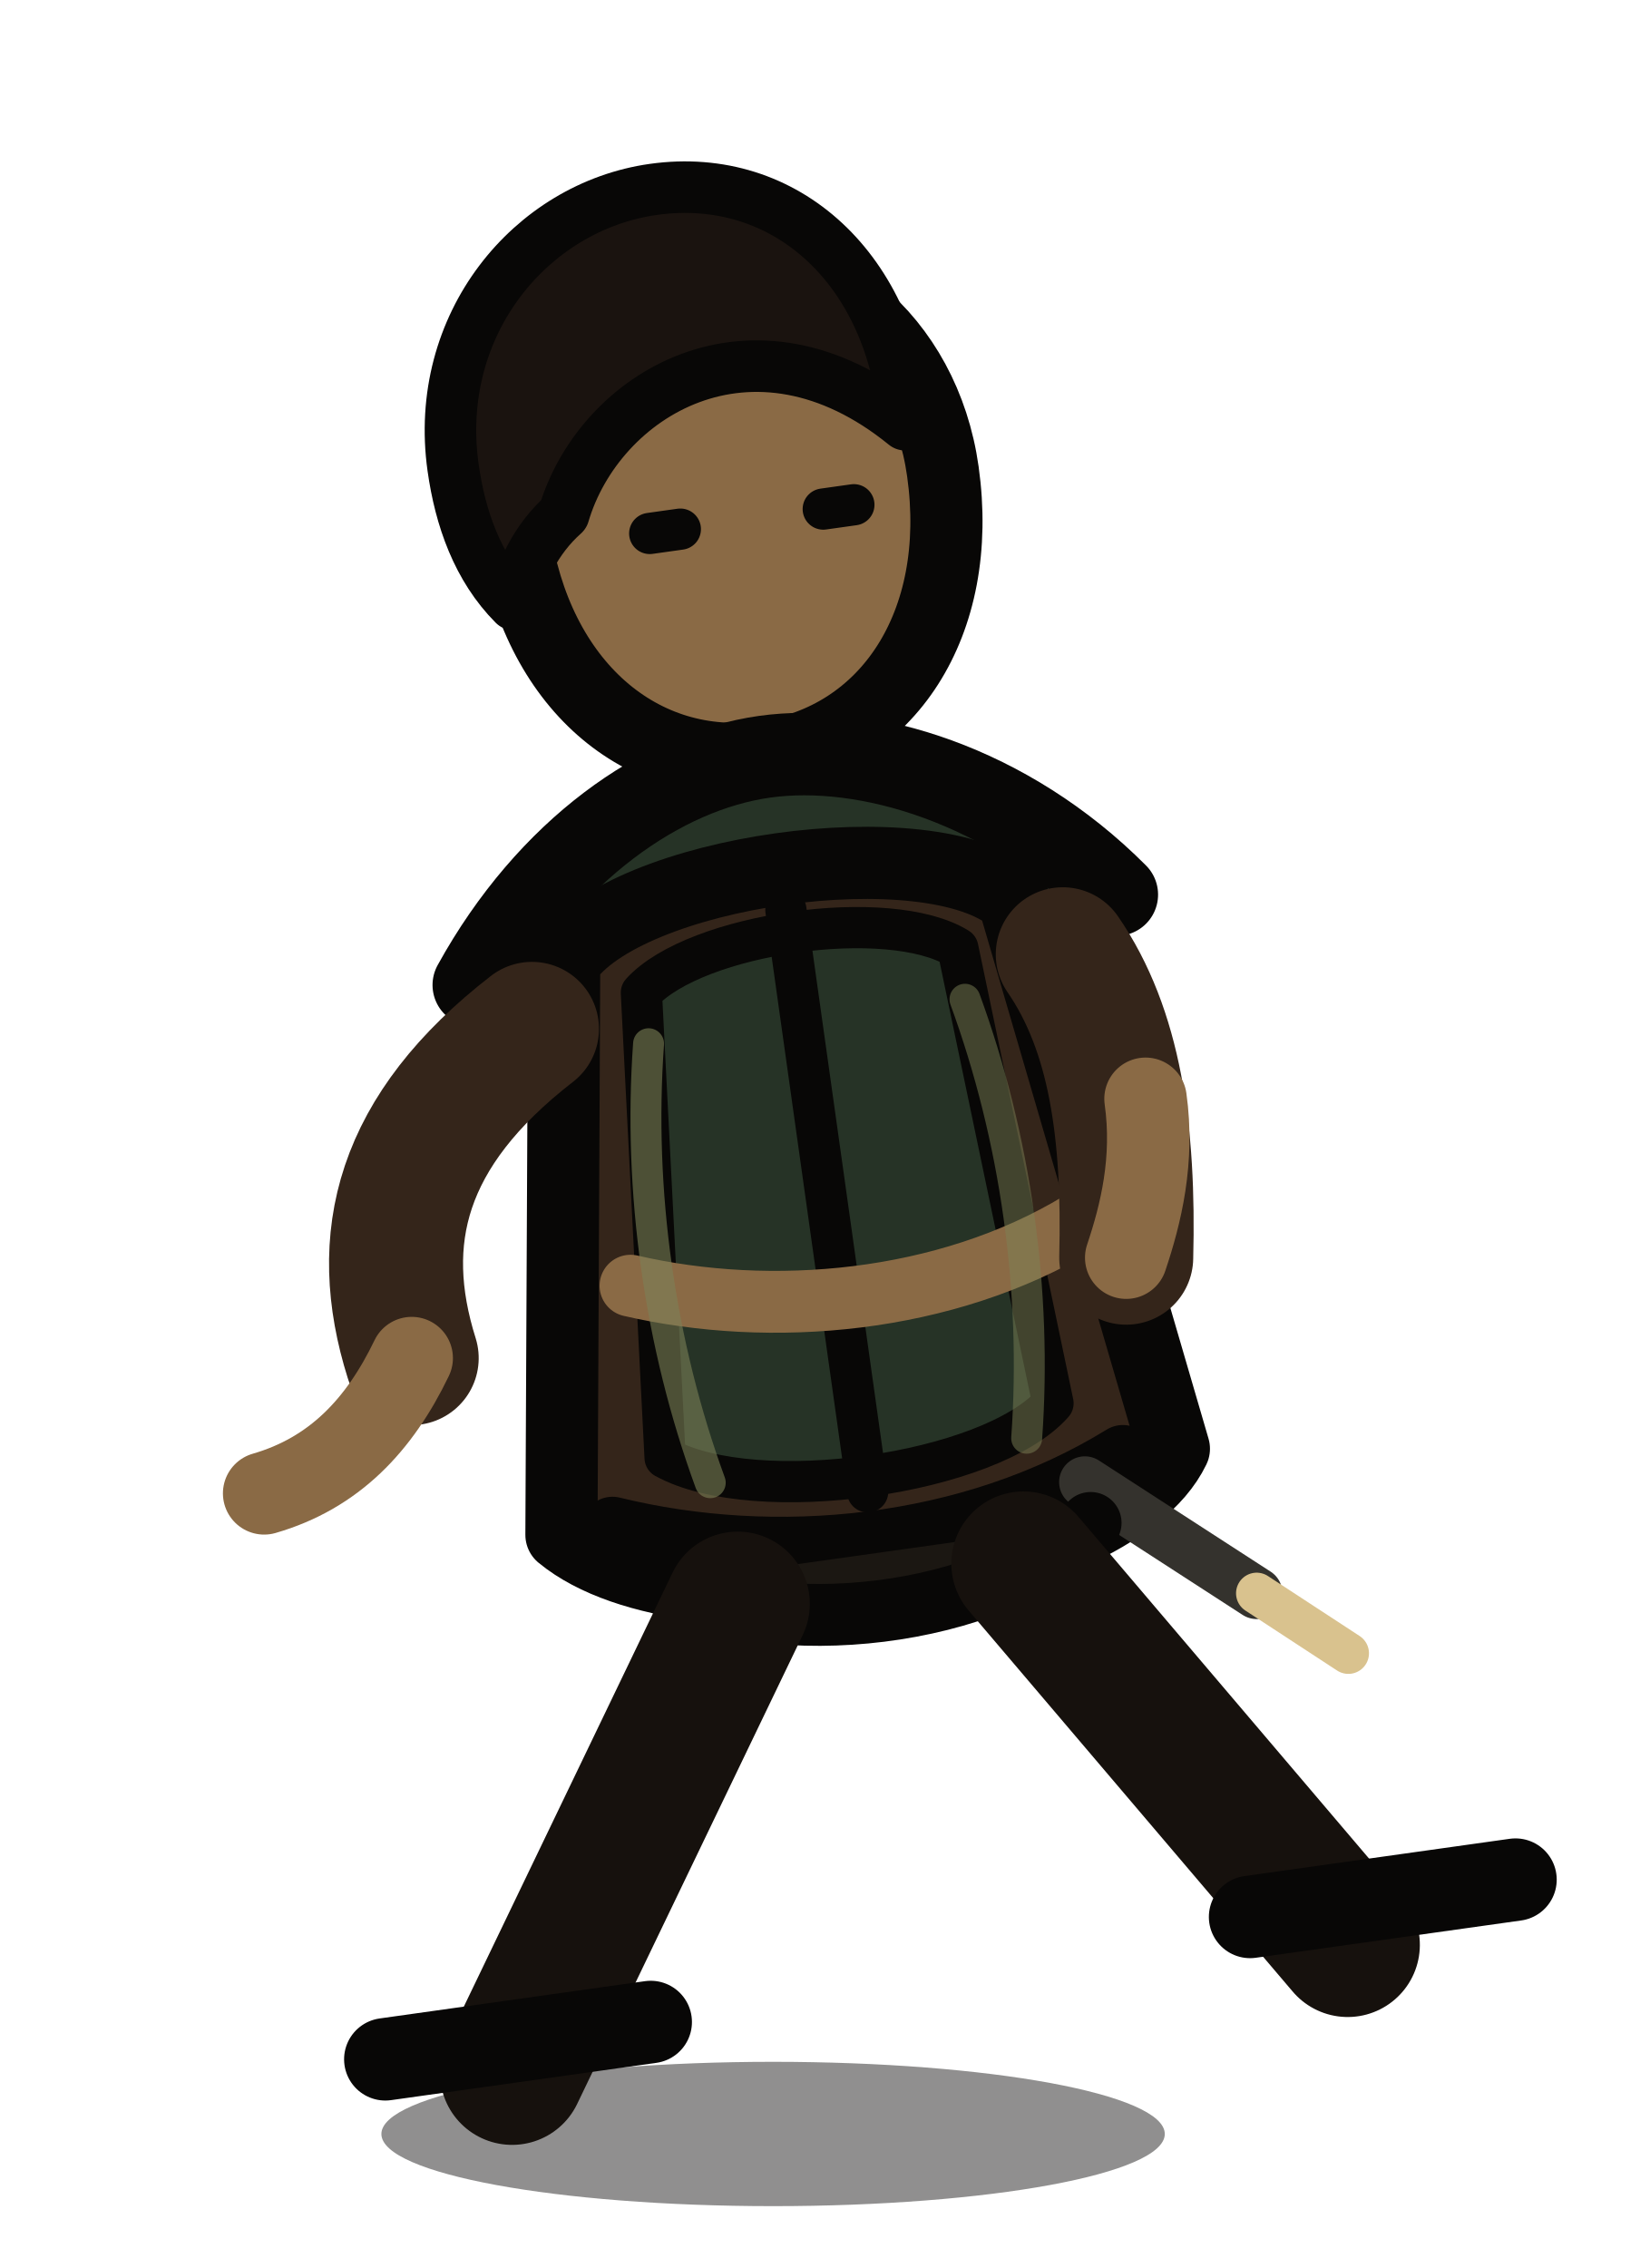
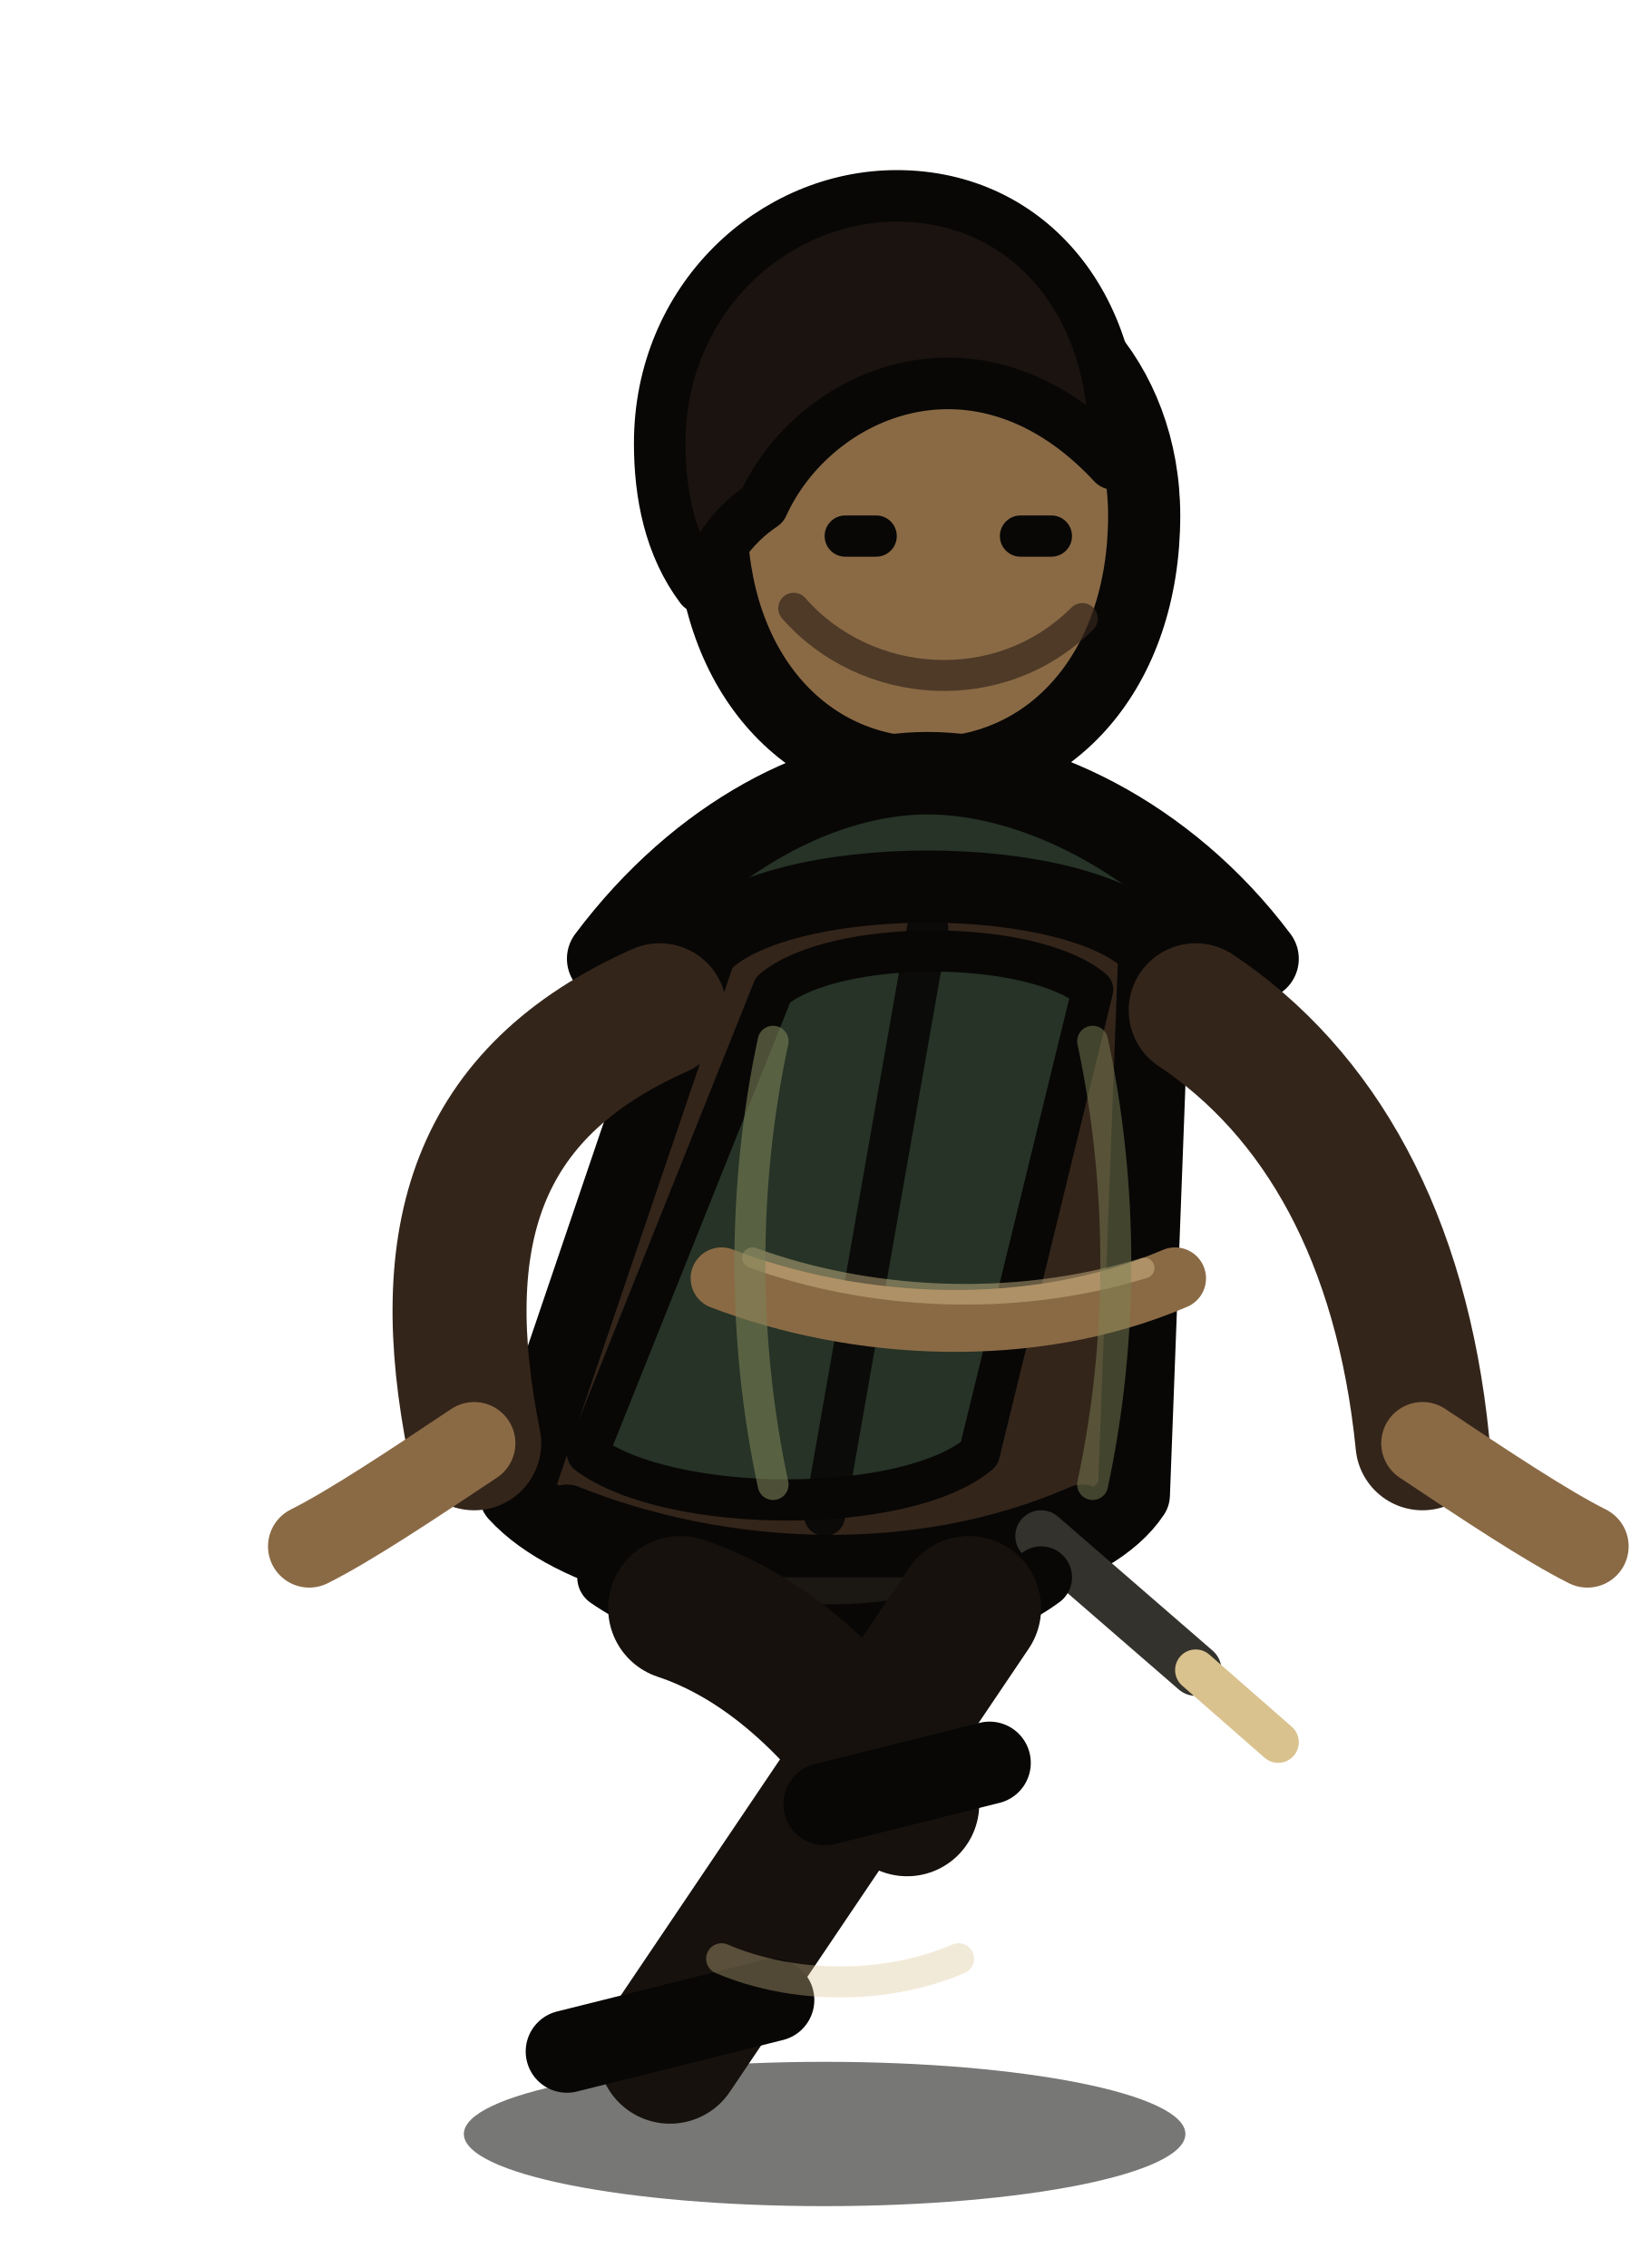
<svg xmlns="http://www.w3.org/2000/svg" width="160" height="220" viewBox="0 0 160 220">
-   <ellipse cx="75" cy="207" rx="38" ry="7" fill="#080706" opacity="0.45" />
-   <g stroke="#080706" stroke-linecap="round" stroke-linejoin="round" transform="rotate(-8 80 115)">
-     <path d="M80 25c-12 0-21 10-21 23 0 15 9 25 21 25s21-10 21-25c0-13-9-23-21-23z" fill="#8a6a45" stroke-width="7" />
-     <path d="M64 47c5-11 21-18 34-4 1-15-8-26-21-26-12 0-23 10-23 24 0 5 1 10 4 14 1-3 3-6 6-8z" fill="#1a130f" stroke-width="5" />
-     <path d="M72 50h3m14 0h3" stroke-width="4" />
-     <path d="M72 71v12h16V71" fill="#8a6a45" stroke-width="5" />
-     <path d="M49 91c9-12 21-18 31-18s23 6 32 18" fill="#263326" stroke-width="8" />
-     <path d="M58 90c7-8 37-8 44 0l8 55c-8 12-49 12-60 0z" fill="#34251a" stroke-width="7" />
-     <path d="M65 94c6-5 25-5 31 0l3 45c-7 6-30 6-38 0z" fill="#263326" stroke-width="4" />
-     <path d="M80 88v57" fill="none" stroke-width="4" />
-     <path d="M60 122c13 5 30 6 44 0" fill="none" stroke="#8a6a45" stroke-width="6" />
-     <path d="M54 96c-14 8-18 18-16 30" fill="none" stroke="#34251a" stroke-width="13" />
-     <path d="M38 126c-4 6-9 10-16 11" fill="none" stroke="#8a6a45" stroke-width="8" />
-     <path d="M106 96c4 8 4 18 2 30" fill="none" stroke="#34251a" stroke-width="13" />
-     <path d="M108 126c2-4 4-9 4-15" fill="none" stroke="#8a6a45" stroke-width="8" />
-     <path d="M55 145c15 6 34 7 50 0" fill="none" stroke-width="6" />
-     <path d="M101 147l15 13" fill="none" stroke="#34322d" stroke-width="5" />
-     <path d="M116 160l8 7" fill="none" stroke="#d9c28e" stroke-width="4" />
-     <path d="M59 151c10 7 31 8 42 0" fill="#1b1712" stroke-width="6" />
-     <path d="M66 154l-28 42" fill="none" stroke="#16110d" stroke-width="14" />
-     <path d="M94 154l26 41" fill="none" stroke="#16110d" stroke-width="14" />
-     <path d="M26 193h26" stroke-width="8" />
-     <path d="M111 191h26" stroke-width="8" />
-     <path d="M65 99c-3 14-3 29 0 43" fill="none" stroke="#7b8156" stroke-width="3" opacity="0.6" />
-     <path d="M96 99c3 14 3 29 0 43" fill="none" stroke="#7b8156" stroke-width="3" opacity="0.5" />
+   <g id="grounded-shadow">
+     <ellipse cx="80" cy="207" rx="35" ry="7" fill="#080706" opacity="0.55" />
+   </g>
+   <g id="human-survivor" stroke="#080706" stroke-linecap="round" stroke-linejoin="round">
+     <path d="M90 27c-12 0-21 10-21 23 0 15 9 25 21 25s21-10 21-25c0-13-9-23-21-23z" fill="#8a6a45" stroke-width="7" />
+     <path d="M74 49c5-11 21-18 34-4 1-15-8-26-21-26-12 0-23 10-23 24 0 5 1 10 4 14 1-3 3-6 6-8z" fill="#1a130f" stroke-width="5" />
+     <path d="M77 59c7 8 20 9 28 1" fill="none" stroke="#34251a" stroke-width="3" opacity="0.7" />
+     <path d="M82 52h3m14 0h3" fill="none" stroke="#080706" stroke-width="4" />
+     <path d="M82 73v12h16V73" fill="#8a6a45" stroke-width="5" />
+     <path d="M59 93c9-12 21-18 31-18s23 6 32 18" fill="#263326" stroke-width="8" />
+     <path d="M68 92c7-8 37-8 44 0l-2 53c-8 12-49 12-60 0z" fill="#34251a" stroke-width="7" />
+     <path d="M75 96c6-5 25-5 31 0l-11 45c-7 6-30 6-38 0z" fill="#263326" stroke-width="4" />
+     <path d="M90 90l-10 57" fill="none" stroke="#080706" stroke-width="4" opacity="0.9" />
+     <path d="M70 124c13 5 30 6 44 0" fill="none" stroke="#8a6a45" stroke-width="6" />
+     <path d="M73 122c11 4 25 5 38 1" fill="none" stroke="#d9c28e" stroke-width="2" opacity="0.45" />
+     <path d="M64 98c-18 8-22 22-18 42" fill="none" stroke="#34251a" stroke-width="13" />
+     <path d="M46 140c-6 4-12 8-16 10" fill="none" stroke="#8a6a45" stroke-width="8" />
+     <path d="M116 98c12 8 20 22 22 42" fill="none" stroke="#34251a" stroke-width="13" />
+     <path d="M138 140c6 4 12 8 16 10" fill="none" stroke="#8a6a45" stroke-width="8" />
+     <path d="M55 147c15 6 34 7 50 0" fill="none" stroke="#080706" stroke-width="6" />
+     <path d="M101 149l15 13" fill="none" stroke="#34322d" stroke-width="5" />
+     <path d="M116 162l8 7" fill="none" stroke="#d9c28e" stroke-width="4" />
+     <path d="M59 153c10 7 31 8 42 0" fill="#1b1712" stroke-width="6" />
+     <path d="M66 156q12 4 22 19" fill="none" stroke="#16110d" stroke-width="14" />
+     <path d="M94 156l-29 43" fill="none" stroke="#16110d" stroke-width="14" />
+     <path d="M80 175l16 -4" stroke="#080706" stroke-width="8" />
+     <path d="M55 199l20 -5" stroke="#080706" stroke-width="8" />
+     <path d="M75 101c-3 14-3 29 0 43" fill="none" stroke="#7b8156" stroke-width="3" opacity="0.6" />
+     <path d="M106 101c3 14 3 29 0 43" fill="none" stroke="#7b8156" stroke-width="3" opacity="0.5" />
+     <path d="M70 190c7 3 16 3 23 0" fill="none" stroke="#d9c28e" stroke-width="3" opacity="0.35" />
  </g>
</svg>
